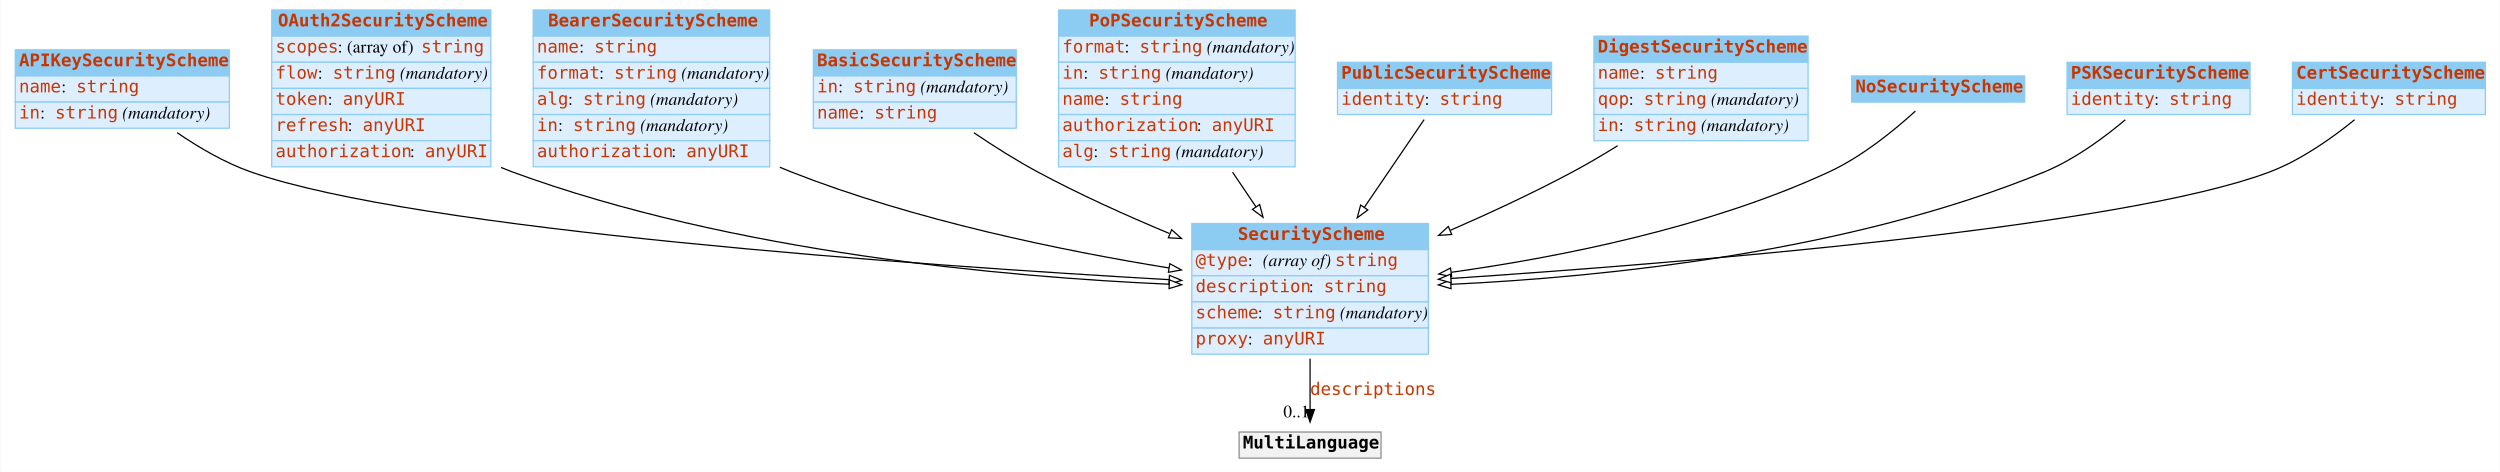
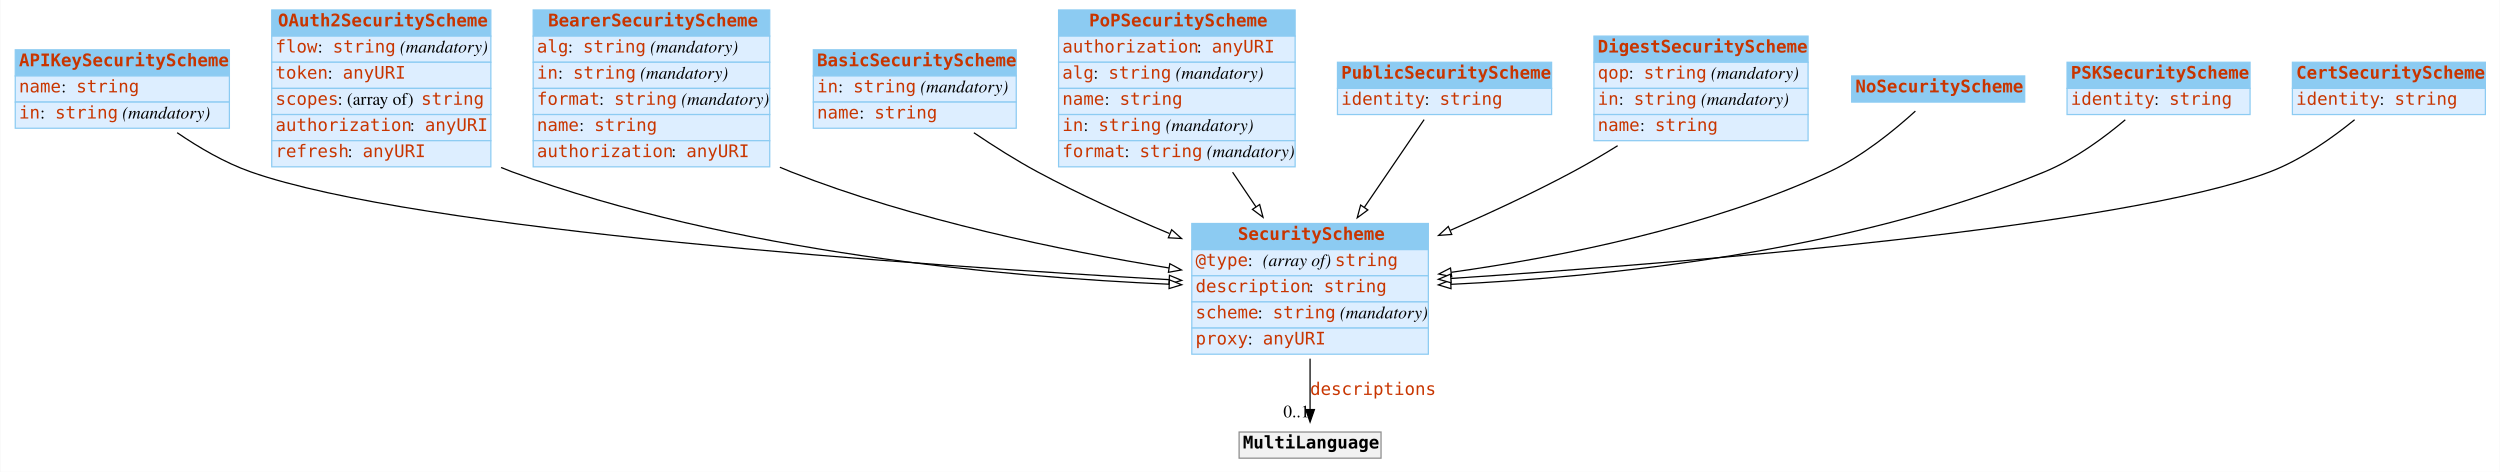
<svg xmlns="http://www.w3.org/2000/svg" width="2008pt" height="379pt" viewBox="0.00 0.00 2007.50 379.00">
  <g id="graph0" class="graph" transform="scale(1 1) rotate(0) translate(4 375)">
    <polygon fill="white" stroke="none" points="-4,4 -4,-375 2003.5,-375 2003.5,4 -4,4" />
    <g id="node1" class="node">
      <polygon fill="#8ccbf2" stroke="none" points="8,-314 8,-335 180,-335 180,-314 8,-314" />
      <polygon fill="none" stroke="#8ccbf2" points="8,-314 8,-335 180,-335 180,-314 8,-314" />
      <text text-anchor="start" x="11" y="-321.8" font-family="mono" font-weight="bold" font-size="14.00" fill="#c83500">APIKeySecurityScheme</text>
      <polygon fill="#ddeeff" stroke="none" points="8,-293 8,-314 180,-314 180,-293 8,-293" />
      <polygon fill="none" stroke="#8ccbf2" points="8,-293 8,-314 180,-314 180,-293 8,-293" />
      <text text-anchor="start" x="11" y="-300.8" font-family="mono" font-size="14.00" fill="#c83500">name</text>
      <text text-anchor="start" x="45" y="-300.8" font-family="Times,serif" font-size="14.00"> : </text>
      <text text-anchor="start" x="57" y="-300.8" font-family="mono" font-size="14.00" fill="#c83500">string</text>
      <polygon fill="#ddeeff" stroke="none" points="8,-272 8,-293 180,-293 180,-272 8,-272" />
      <polygon fill="none" stroke="#8ccbf2" points="8,-272 8,-293 180,-293 180,-272 8,-272" />
      <text text-anchor="start" x="11" y="-279.8" font-family="mono" font-size="14.00" fill="#c83500">in</text>
      <text text-anchor="start" x="28" y="-279.8" font-family="Times,serif" font-size="14.00"> : </text>
      <text text-anchor="start" x="40" y="-279.8" font-family="mono" font-size="14.00" fill="#c83500">string</text>
      <text text-anchor="start" x="90" y="-279.8" font-family="Times,serif" font-size="14.00"> </text>
      <text text-anchor="start" x="94" y="-279.8" font-family="Times,serif" font-style="italic" font-size="14.00">(mandatory)</text>
    </g>
    <g id="node3" class="node">
      <polygon fill="#8ccbf2" stroke="none" points="953,-174.5 953,-195.5 1143,-195.5 1143,-174.5 953,-174.5" />
      <polygon fill="none" stroke="#8ccbf2" points="953,-174.5 953,-195.5 1143,-195.5 1143,-174.5 953,-174.5" />
      <text text-anchor="start" x="990" y="-182.3" font-family="mono" font-weight="bold" font-size="14.00" fill="#c83500">SecurityScheme</text>
      <polygon fill="#ddeeff" stroke="none" points="953,-153.5 953,-174.5 1143,-174.5 1143,-153.5 953,-153.5" />
      <polygon fill="none" stroke="#8ccbf2" points="953,-153.5 953,-174.5 1143,-174.5 1143,-153.5 953,-153.5" />
      <text text-anchor="start" x="956" y="-161.3" font-family="mono" font-size="14.00" fill="#c83500">@type</text>
      <text text-anchor="start" x="998" y="-161.3" font-family="Times,serif" font-size="14.00"> : </text>
      <text text-anchor="start" x="1010" y="-161.3" font-family="Times,serif" font-style="italic" font-size="14.00">(array of) </text>
      <text text-anchor="start" x="1068" y="-161.3" font-family="mono" font-size="14.00" fill="#c83500">string</text>
      <polygon fill="#ddeeff" stroke="none" points="953,-132.5 953,-153.5 1143,-153.5 1143,-132.5 953,-132.5" />
      <polygon fill="none" stroke="#8ccbf2" points="953,-132.5 953,-153.5 1143,-153.5 1143,-132.5 953,-132.5" />
      <text text-anchor="start" x="956" y="-140.3" font-family="mono" font-size="14.00" fill="#c83500">description</text>
      <text text-anchor="start" x="1047" y="-140.3" font-family="Times,serif" font-size="14.00"> : </text>
      <text text-anchor="start" x="1059" y="-140.3" font-family="mono" font-size="14.00" fill="#c83500">string</text>
      <polygon fill="#ddeeff" stroke="none" points="953,-111.5 953,-132.5 1143,-132.5 1143,-111.5 953,-111.5" />
      <polygon fill="none" stroke="#8ccbf2" points="953,-111.5 953,-132.5 1143,-132.5 1143,-111.5 953,-111.5" />
      <text text-anchor="start" x="956" y="-119.3" font-family="mono" font-size="14.00" fill="#c83500">scheme</text>
      <text text-anchor="start" x="1006" y="-119.3" font-family="Times,serif" font-size="14.00"> : </text>
      <text text-anchor="start" x="1018" y="-119.3" font-family="mono" font-size="14.00" fill="#c83500">string</text>
      <text text-anchor="start" x="1068" y="-119.3" font-family="Times,serif" font-size="14.00"> </text>
      <text text-anchor="start" x="1072" y="-119.3" font-family="Times,serif" font-style="italic" font-size="14.00">(mandatory)</text>
      <polygon fill="#ddeeff" stroke="none" points="953,-90.5 953,-111.5 1143,-111.5 1143,-90.5 953,-90.5" />
      <polygon fill="none" stroke="#8ccbf2" points="953,-90.5 953,-111.5 1143,-111.5 1143,-90.5 953,-90.5" />
      <text text-anchor="start" x="956" y="-98.3" font-family="mono" font-size="14.00" fill="#c83500">proxy</text>
      <text text-anchor="start" x="998" y="-98.3" font-family="Times,serif" font-size="14.00"> : </text>
      <text text-anchor="start" x="1010" y="-98.3" font-family="mono" font-size="14.00" fill="#c83500">anyURI</text>
    </g>
    <g id="edge4" class="edge">
      <path fill="none" stroke="black" d="M138.037,-268.424C155.466,-256.499 176.27,-244.311 197,-237 330.28,-189.994 735.241,-161.777 934.632,-150.376" />
      <polygon fill="white" stroke="black" points="935.058,-153.858 944.843,-149.797 934.661,-146.869 935.058,-153.858" />
    </g>
    <g id="node2" class="node">
      <polygon fill="#8ccbf2" stroke="none" points="214,-346 214,-367 390,-367 390,-346 214,-346" />
      <polygon fill="none" stroke="#8ccbf2" points="214,-346 214,-367 390,-367 390,-346 214,-346" />
      <text text-anchor="start" x="219" y="-353.8" font-family="mono" font-weight="bold" font-size="14.00" fill="#c83500">OAuth2SecurityScheme</text>
      <polygon fill="#ddeeff" stroke="none" points="214,-325 214,-346 390,-346 390,-325 214,-325" />
      <polygon fill="none" stroke="#8ccbf2" points="214,-325 214,-346 390,-346 390,-325 214,-325" />
-       <text text-anchor="start" x="217" y="-332.8" font-family="mono" font-size="14.00" fill="#c83500">scopes</text>
-       <text text-anchor="start" x="267" y="-332.8" font-family="Times,serif" font-size="14.00"> : (array of) </text>
-       <text text-anchor="start" x="334" y="-332.8" font-family="mono" font-size="14.00" fill="#c83500">string</text>
+       <text text-anchor="start" x="217" y="-332.8" font-family="mono" font-size="14.00" fill="#c83500">flow</text>
+       <text text-anchor="start" x="251" y="-332.8" font-family="Times,serif" font-size="14.00"> : </text>
+       <text text-anchor="start" x="263" y="-332.8" font-family="mono" font-size="14.00" fill="#c83500">string</text>
+       <text text-anchor="start" x="313" y="-332.8" font-family="Times,serif" font-size="14.00"> </text>
+       <text text-anchor="start" x="317" y="-332.8" font-family="Times,serif" font-style="italic" font-size="14.00">(mandatory)</text>
      <polygon fill="#ddeeff" stroke="none" points="214,-304 214,-325 390,-325 390,-304 214,-304" />
      <polygon fill="none" stroke="#8ccbf2" points="214,-304 214,-325 390,-325 390,-304 214,-304" />
-       <text text-anchor="start" x="217" y="-311.8" font-family="mono" font-size="14.00" fill="#c83500">flow</text>
-       <text text-anchor="start" x="251" y="-311.8" font-family="Times,serif" font-size="14.00"> : </text>
-       <text text-anchor="start" x="263" y="-311.8" font-family="mono" font-size="14.00" fill="#c83500">string</text>
-       <text text-anchor="start" x="313" y="-311.8" font-family="Times,serif" font-size="14.00"> </text>
-       <text text-anchor="start" x="317" y="-311.8" font-family="Times,serif" font-style="italic" font-size="14.00">(mandatory)</text>
+       <text text-anchor="start" x="217" y="-311.8" font-family="mono" font-size="14.00" fill="#c83500">token</text>
+       <text text-anchor="start" x="259" y="-311.8" font-family="Times,serif" font-size="14.00"> : </text>
+       <text text-anchor="start" x="271" y="-311.8" font-family="mono" font-size="14.00" fill="#c83500">anyURI</text>
      <polygon fill="#ddeeff" stroke="none" points="214,-283 214,-304 390,-304 390,-283 214,-283" />
      <polygon fill="none" stroke="#8ccbf2" points="214,-283 214,-304 390,-304 390,-283 214,-283" />
-       <text text-anchor="start" x="217" y="-290.8" font-family="mono" font-size="14.00" fill="#c83500">token</text>
-       <text text-anchor="start" x="259" y="-290.8" font-family="Times,serif" font-size="14.00"> : </text>
-       <text text-anchor="start" x="271" y="-290.8" font-family="mono" font-size="14.00" fill="#c83500">anyURI</text>
+       <text text-anchor="start" x="217" y="-290.8" font-family="mono" font-size="14.00" fill="#c83500">scopes</text>
+       <text text-anchor="start" x="267" y="-290.8" font-family="Times,serif" font-size="14.00"> : (array of) </text>
+       <text text-anchor="start" x="334" y="-290.8" font-family="mono" font-size="14.00" fill="#c83500">string</text>
      <polygon fill="#ddeeff" stroke="none" points="214,-262 214,-283 390,-283 390,-262 214,-262" />
      <polygon fill="none" stroke="#8ccbf2" points="214,-262 214,-283 390,-283 390,-262 214,-262" />
-       <text text-anchor="start" x="217" y="-269.8" font-family="mono" font-size="14.00" fill="#c83500">refresh</text>
-       <text text-anchor="start" x="275" y="-269.8" font-family="Times,serif" font-size="14.00"> : </text>
-       <text text-anchor="start" x="287" y="-269.8" font-family="mono" font-size="14.00" fill="#c83500">anyURI</text>
+       <text text-anchor="start" x="217" y="-269.8" font-family="mono" font-size="14.00" fill="#c83500">authorization</text>
+       <text text-anchor="start" x="325" y="-269.8" font-family="Times,serif" font-size="14.00"> : </text>
+       <text text-anchor="start" x="337" y="-269.8" font-family="mono" font-size="14.00" fill="#c83500">anyURI</text>
      <polygon fill="#ddeeff" stroke="none" points="214,-241 214,-262 390,-262 390,-241 214,-241" />
      <polygon fill="none" stroke="#8ccbf2" points="214,-241 214,-262 390,-262 390,-241 214,-241" />
-       <text text-anchor="start" x="217" y="-248.8" font-family="mono" font-size="14.00" fill="#c83500">authorization</text>
-       <text text-anchor="start" x="325" y="-248.8" font-family="Times,serif" font-size="14.00"> : </text>
-       <text text-anchor="start" x="337" y="-248.8" font-family="mono" font-size="14.00" fill="#c83500">anyURI</text>
+       <text text-anchor="start" x="217" y="-248.8" font-family="mono" font-size="14.00" fill="#c83500">refresh</text>
+       <text text-anchor="start" x="275" y="-248.8" font-family="Times,serif" font-size="14.00"> : </text>
+       <text text-anchor="start" x="287" y="-248.8" font-family="mono" font-size="14.00" fill="#c83500">anyURI</text>
    </g>
    <g id="edge10" class="edge">
      <path fill="none" stroke="black" d="M398.204,-240.487C401.134,-239.244 404.07,-238.077 407,-237 583.91,-171.973 803.983,-152.445 934.836,-146.712" />
      <polygon fill="white" stroke="black" points="935.034,-150.206 944.879,-146.291 934.741,-143.213 935.034,-150.206" />
    </g>
    <g id="node12" class="node">
      <polygon fill="#f2f2f2" stroke="none" points="991,-7 991,-28 1105,-28 1105,-7 991,-7" />
      <polygon fill="none" stroke="#8c8c8c" points="991,-7 991,-28 1105,-28 1105,-7 991,-7" />
      <text text-anchor="start" x="994" y="-14.8" font-family="mono" font-weight="bold" font-size="14.00">MultiLanguage</text>
    </g>
    <g id="edge1" class="edge">
      <path fill="none" stroke="black" d="M1048,-86.892C1048,-72.775 1048,-58.225 1048,-46.234" />
      <polygon fill="black" stroke="black" points="1051.5,-46.026 1048,-36.026 1044.5,-46.026 1051.5,-46.026" />
      <text text-anchor="start" x="1048" y="-57.8" font-family="mono" font-size="14.00" fill="#c83500">descriptions</text>
      <text text-anchor="middle" x="1037" y="-39.826" font-family="Times,serif" font-size="14.00">0..1</text>
    </g>
    <g id="node4" class="node">
      <polygon fill="#8ccbf2" stroke="none" points="424,-346 424,-367 614,-367 614,-346 424,-346" />
      <polygon fill="none" stroke="#8ccbf2" points="424,-346 424,-367 614,-367 614,-346 424,-346" />
      <text text-anchor="start" x="436" y="-353.8" font-family="mono" font-weight="bold" font-size="14.00" fill="#c83500">BearerSecurityScheme</text>
      <polygon fill="#ddeeff" stroke="none" points="424,-325 424,-346 614,-346 614,-325 424,-325" />
      <polygon fill="none" stroke="#8ccbf2" points="424,-325 424,-346 614,-346 614,-325 424,-325" />
-       <text text-anchor="start" x="427" y="-332.8" font-family="mono" font-size="14.00" fill="#c83500">name</text>
-       <text text-anchor="start" x="461" y="-332.8" font-family="Times,serif" font-size="14.00"> : </text>
-       <text text-anchor="start" x="473" y="-332.8" font-family="mono" font-size="14.00" fill="#c83500">string</text>
+       <text text-anchor="start" x="427" y="-332.8" font-family="mono" font-size="14.00" fill="#c83500">alg</text>
+       <text text-anchor="start" x="452" y="-332.8" font-family="Times,serif" font-size="14.00"> : </text>
+       <text text-anchor="start" x="464" y="-332.8" font-family="mono" font-size="14.00" fill="#c83500">string</text>
+       <text text-anchor="start" x="514" y="-332.8" font-family="Times,serif" font-size="14.00"> </text>
+       <text text-anchor="start" x="518" y="-332.8" font-family="Times,serif" font-style="italic" font-size="14.00">(mandatory)</text>
      <polygon fill="#ddeeff" stroke="none" points="424,-304 424,-325 614,-325 614,-304 424,-304" />
      <polygon fill="none" stroke="#8ccbf2" points="424,-304 424,-325 614,-325 614,-304 424,-304" />
-       <text text-anchor="start" x="427" y="-311.8" font-family="mono" font-size="14.00" fill="#c83500">format</text>
-       <text text-anchor="start" x="477" y="-311.8" font-family="Times,serif" font-size="14.00"> : </text>
-       <text text-anchor="start" x="489" y="-311.8" font-family="mono" font-size="14.00" fill="#c83500">string</text>
-       <text text-anchor="start" x="539" y="-311.8" font-family="Times,serif" font-size="14.00"> </text>
-       <text text-anchor="start" x="543" y="-311.8" font-family="Times,serif" font-style="italic" font-size="14.00">(mandatory)</text>
+       <text text-anchor="start" x="427" y="-311.8" font-family="mono" font-size="14.00" fill="#c83500">in</text>
+       <text text-anchor="start" x="444" y="-311.8" font-family="Times,serif" font-size="14.00"> : </text>
+       <text text-anchor="start" x="456" y="-311.8" font-family="mono" font-size="14.00" fill="#c83500">string</text>
+       <text text-anchor="start" x="506" y="-311.8" font-family="Times,serif" font-size="14.00"> </text>
+       <text text-anchor="start" x="510" y="-311.8" font-family="Times,serif" font-style="italic" font-size="14.00">(mandatory)</text>
      <polygon fill="#ddeeff" stroke="none" points="424,-283 424,-304 614,-304 614,-283 424,-283" />
      <polygon fill="none" stroke="#8ccbf2" points="424,-283 424,-304 614,-304 614,-283 424,-283" />
-       <text text-anchor="start" x="427" y="-290.8" font-family="mono" font-size="14.00" fill="#c83500">alg</text>
-       <text text-anchor="start" x="452" y="-290.8" font-family="Times,serif" font-size="14.00"> : </text>
-       <text text-anchor="start" x="464" y="-290.8" font-family="mono" font-size="14.00" fill="#c83500">string</text>
-       <text text-anchor="start" x="514" y="-290.8" font-family="Times,serif" font-size="14.00"> </text>
-       <text text-anchor="start" x="518" y="-290.8" font-family="Times,serif" font-style="italic" font-size="14.00">(mandatory)</text>
+       <text text-anchor="start" x="427" y="-290.8" font-family="mono" font-size="14.00" fill="#c83500">format</text>
+       <text text-anchor="start" x="477" y="-290.8" font-family="Times,serif" font-size="14.00"> : </text>
+       <text text-anchor="start" x="489" y="-290.8" font-family="mono" font-size="14.00" fill="#c83500">string</text>
+       <text text-anchor="start" x="539" y="-290.8" font-family="Times,serif" font-size="14.00"> </text>
+       <text text-anchor="start" x="543" y="-290.8" font-family="Times,serif" font-style="italic" font-size="14.00">(mandatory)</text>
      <polygon fill="#ddeeff" stroke="none" points="424,-262 424,-283 614,-283 614,-262 424,-262" />
      <polygon fill="none" stroke="#8ccbf2" points="424,-262 424,-283 614,-283 614,-262 424,-262" />
-       <text text-anchor="start" x="427" y="-269.8" font-family="mono" font-size="14.00" fill="#c83500">in</text>
-       <text text-anchor="start" x="444" y="-269.8" font-family="Times,serif" font-size="14.00"> : </text>
-       <text text-anchor="start" x="456" y="-269.8" font-family="mono" font-size="14.00" fill="#c83500">string</text>
-       <text text-anchor="start" x="506" y="-269.8" font-family="Times,serif" font-size="14.00"> </text>
-       <text text-anchor="start" x="510" y="-269.8" font-family="Times,serif" font-style="italic" font-size="14.00">(mandatory)</text>
+       <text text-anchor="start" x="427" y="-269.8" font-family="mono" font-size="14.00" fill="#c83500">name</text>
+       <text text-anchor="start" x="461" y="-269.8" font-family="Times,serif" font-size="14.00"> : </text>
+       <text text-anchor="start" x="473" y="-269.8" font-family="mono" font-size="14.00" fill="#c83500">string</text>
      <polygon fill="#ddeeff" stroke="none" points="424,-241 424,-262 614,-262 614,-241 424,-241" />
      <polygon fill="none" stroke="#8ccbf2" points="424,-241 424,-262 614,-262 614,-241 424,-241" />
      <text text-anchor="start" x="427" y="-248.8" font-family="mono" font-size="14.00" fill="#c83500">authorization</text>
      <text text-anchor="start" x="535" y="-248.8" font-family="Times,serif" font-size="14.00"> : </text>
      <text text-anchor="start" x="547" y="-248.8" font-family="mono" font-size="14.00" fill="#c83500">anyURI</text>
    </g>
    <g id="edge6" class="edge">
      <path fill="none" stroke="black" d="M622.151,-240.676C625.107,-239.388 628.06,-238.158 631,-237 730.048,-197.967 849.15,-173.622 934.662,-159.767" />
      <polygon fill="white" stroke="black" points="935.336,-163.204 944.658,-158.171 934.231,-156.292 935.336,-163.204" />
    </g>
    <g id="node5" class="node">
      <polygon fill="#8ccbf2" stroke="none" points="649,-314 649,-335 812,-335 812,-314 649,-314" />
      <polygon fill="none" stroke="#8ccbf2" points="649,-314 649,-335 812,-335 812,-314 649,-314" />
      <text text-anchor="start" x="652" y="-321.8" font-family="mono" font-weight="bold" font-size="14.00" fill="#c83500">BasicSecurityScheme</text>
      <polygon fill="#ddeeff" stroke="none" points="649,-293 649,-314 812,-314 812,-293 649,-293" />
      <polygon fill="none" stroke="#8ccbf2" points="649,-293 649,-314 812,-314 812,-293 649,-293" />
      <text text-anchor="start" x="652" y="-300.8" font-family="mono" font-size="14.00" fill="#c83500">in</text>
      <text text-anchor="start" x="669" y="-300.8" font-family="Times,serif" font-size="14.00"> : </text>
      <text text-anchor="start" x="681" y="-300.8" font-family="mono" font-size="14.00" fill="#c83500">string</text>
      <text text-anchor="start" x="731" y="-300.8" font-family="Times,serif" font-size="14.00"> </text>
      <text text-anchor="start" x="735" y="-300.8" font-family="Times,serif" font-style="italic" font-size="14.00">(mandatory)</text>
      <polygon fill="#ddeeff" stroke="none" points="649,-272 649,-293 812,-293 812,-272 649,-272" />
      <polygon fill="none" stroke="#8ccbf2" points="649,-272 649,-293 812,-293 812,-272 649,-272" />
      <text text-anchor="start" x="652" y="-279.8" font-family="mono" font-size="14.00" fill="#c83500">name</text>
      <text text-anchor="start" x="686" y="-279.8" font-family="Times,serif" font-size="14.00"> : </text>
      <text text-anchor="start" x="698" y="-279.8" font-family="mono" font-size="14.00" fill="#c83500">string</text>
    </g>
    <g id="edge9" class="edge">
      <path fill="none" stroke="black" d="M777.967,-268.388C793.823,-257.668 811.812,-246.253 829,-237 862.551,-218.939 900.385,-201.875 935.049,-187.437" />
      <polygon fill="white" stroke="black" points="936.829,-190.489 944.735,-183.436 934.157,-184.019 936.829,-190.489" />
    </g>
    <g id="node6" class="node">
      <polygon fill="#8ccbf2" stroke="none" points="846,-346 846,-367 1036,-367 1036,-346 846,-346" />
      <polygon fill="none" stroke="#8ccbf2" points="846,-346 846,-367 1036,-367 1036,-346 846,-346" />
      <text text-anchor="start" x="870.5" y="-353.8" font-family="mono" font-weight="bold" font-size="14.00" fill="#c83500">PoPSecurityScheme</text>
      <polygon fill="#ddeeff" stroke="none" points="846,-325 846,-346 1036,-346 1036,-325 846,-325" />
      <polygon fill="none" stroke="#8ccbf2" points="846,-325 846,-346 1036,-346 1036,-325 846,-325" />
-       <text text-anchor="start" x="849" y="-332.8" font-family="mono" font-size="14.00" fill="#c83500">format</text>
-       <text text-anchor="start" x="899" y="-332.8" font-family="Times,serif" font-size="14.00"> : </text>
-       <text text-anchor="start" x="911" y="-332.8" font-family="mono" font-size="14.00" fill="#c83500">string</text>
-       <text text-anchor="start" x="961" y="-332.8" font-family="Times,serif" font-size="14.00"> </text>
-       <text text-anchor="start" x="965" y="-332.8" font-family="Times,serif" font-style="italic" font-size="14.00">(mandatory)</text>
+       <text text-anchor="start" x="849" y="-332.8" font-family="mono" font-size="14.00" fill="#c83500">authorization</text>
+       <text text-anchor="start" x="957" y="-332.8" font-family="Times,serif" font-size="14.00"> : </text>
+       <text text-anchor="start" x="969" y="-332.8" font-family="mono" font-size="14.00" fill="#c83500">anyURI</text>
      <polygon fill="#ddeeff" stroke="none" points="846,-304 846,-325 1036,-325 1036,-304 846,-304" />
      <polygon fill="none" stroke="#8ccbf2" points="846,-304 846,-325 1036,-325 1036,-304 846,-304" />
-       <text text-anchor="start" x="849" y="-311.8" font-family="mono" font-size="14.00" fill="#c83500">in</text>
-       <text text-anchor="start" x="866" y="-311.8" font-family="Times,serif" font-size="14.00"> : </text>
-       <text text-anchor="start" x="878" y="-311.8" font-family="mono" font-size="14.00" fill="#c83500">string</text>
-       <text text-anchor="start" x="928" y="-311.8" font-family="Times,serif" font-size="14.00"> </text>
-       <text text-anchor="start" x="932" y="-311.8" font-family="Times,serif" font-style="italic" font-size="14.00">(mandatory)</text>
+       <text text-anchor="start" x="849" y="-311.8" font-family="mono" font-size="14.00" fill="#c83500">alg</text>
+       <text text-anchor="start" x="874" y="-311.8" font-family="Times,serif" font-size="14.00"> : </text>
+       <text text-anchor="start" x="886" y="-311.8" font-family="mono" font-size="14.00" fill="#c83500">string</text>
+       <text text-anchor="start" x="936" y="-311.8" font-family="Times,serif" font-size="14.00"> </text>
+       <text text-anchor="start" x="940" y="-311.8" font-family="Times,serif" font-style="italic" font-size="14.00">(mandatory)</text>
      <polygon fill="#ddeeff" stroke="none" points="846,-283 846,-304 1036,-304 1036,-283 846,-283" />
      <polygon fill="none" stroke="#8ccbf2" points="846,-283 846,-304 1036,-304 1036,-283 846,-283" />
      <text text-anchor="start" x="849" y="-290.8" font-family="mono" font-size="14.00" fill="#c83500">name</text>
      <text text-anchor="start" x="883" y="-290.8" font-family="Times,serif" font-size="14.00"> : </text>
      <text text-anchor="start" x="895" y="-290.8" font-family="mono" font-size="14.00" fill="#c83500">string</text>
      <polygon fill="#ddeeff" stroke="none" points="846,-262 846,-283 1036,-283 1036,-262 846,-262" />
      <polygon fill="none" stroke="#8ccbf2" points="846,-262 846,-283 1036,-283 1036,-262 846,-262" />
-       <text text-anchor="start" x="849" y="-269.8" font-family="mono" font-size="14.00" fill="#c83500">authorization</text>
-       <text text-anchor="start" x="957" y="-269.8" font-family="Times,serif" font-size="14.00"> : </text>
-       <text text-anchor="start" x="969" y="-269.8" font-family="mono" font-size="14.00" fill="#c83500">anyURI</text>
+       <text text-anchor="start" x="849" y="-269.8" font-family="mono" font-size="14.00" fill="#c83500">in</text>
+       <text text-anchor="start" x="866" y="-269.8" font-family="Times,serif" font-size="14.00"> : </text>
+       <text text-anchor="start" x="878" y="-269.8" font-family="mono" font-size="14.00" fill="#c83500">string</text>
+       <text text-anchor="start" x="928" y="-269.8" font-family="Times,serif" font-size="14.00"> </text>
+       <text text-anchor="start" x="932" y="-269.8" font-family="Times,serif" font-style="italic" font-size="14.00">(mandatory)</text>
      <polygon fill="#ddeeff" stroke="none" points="846,-241 846,-262 1036,-262 1036,-241 846,-241" />
      <polygon fill="none" stroke="#8ccbf2" points="846,-241 846,-262 1036,-262 1036,-241 846,-241" />
-       <text text-anchor="start" x="849" y="-248.8" font-family="mono" font-size="14.00" fill="#c83500">alg</text>
-       <text text-anchor="start" x="874" y="-248.8" font-family="Times,serif" font-size="14.00"> : </text>
-       <text text-anchor="start" x="886" y="-248.8" font-family="mono" font-size="14.00" fill="#c83500">string</text>
-       <text text-anchor="start" x="936" y="-248.8" font-family="Times,serif" font-size="14.00"> </text>
-       <text text-anchor="start" x="940" y="-248.8" font-family="Times,serif" font-style="italic" font-size="14.00">(mandatory)</text>
+       <text text-anchor="start" x="849" y="-248.8" font-family="mono" font-size="14.00" fill="#c83500">format</text>
+       <text text-anchor="start" x="899" y="-248.8" font-family="Times,serif" font-size="14.00"> : </text>
+       <text text-anchor="start" x="911" y="-248.8" font-family="mono" font-size="14.00" fill="#c83500">string</text>
+       <text text-anchor="start" x="961" y="-248.8" font-family="Times,serif" font-size="14.00"> </text>
+       <text text-anchor="start" x="965" y="-248.8" font-family="Times,serif" font-style="italic" font-size="14.00">(mandatory)</text>
    </g>
    <g id="edge5" class="edge">
      <path fill="none" stroke="black" d="M985.758,-236.7C991.984,-227.477 998.372,-218.014 1004.57,-208.829" />
      <polygon fill="white" stroke="black" points="1007.51,-210.732 1010.21,-200.486 1001.71,-206.816 1007.51,-210.732" />
    </g>
    <g id="node7" class="node">
      <polygon fill="#8ccbf2" stroke="none" points="1070,-304 1070,-325 1242,-325 1242,-304 1070,-304" />
      <polygon fill="none" stroke="#8ccbf2" points="1070,-304 1070,-325 1242,-325 1242,-304 1070,-304" />
      <text text-anchor="start" x="1073" y="-311.8" font-family="mono" font-weight="bold" font-size="14.00" fill="#c83500">PublicSecurityScheme</text>
      <polygon fill="#ddeeff" stroke="none" points="1070,-283 1070,-304 1242,-304 1242,-283 1070,-283" />
      <polygon fill="none" stroke="#8ccbf2" points="1070,-283 1070,-304 1242,-304 1242,-283 1070,-283" />
      <text text-anchor="start" x="1073" y="-290.8" font-family="mono" font-size="14.00" fill="#c83500">identity</text>
      <text text-anchor="start" x="1140" y="-290.8" font-family="Times,serif" font-size="14.00"> : </text>
      <text text-anchor="start" x="1152" y="-290.8" font-family="mono" font-size="14.00" fill="#c83500">string</text>
    </g>
    <g id="edge8" class="edge">
      <path fill="none" stroke="black" d="M1139.6,-278.927C1126.82,-260.176 1108.47,-233.243 1091.54,-208.402" />
      <polygon fill="white" stroke="black" points="1094.39,-206.366 1085.87,-200.073 1088.61,-210.308 1094.39,-206.366" />
    </g>
    <g id="node8" class="node">
      <polygon fill="#8ccbf2" stroke="none" points="1276,-325 1276,-346 1448,-346 1448,-325 1276,-325" />
      <polygon fill="none" stroke="#8ccbf2" points="1276,-325 1276,-346 1448,-346 1448,-325 1276,-325" />
      <text text-anchor="start" x="1279" y="-332.8" font-family="mono" font-weight="bold" font-size="14.00" fill="#c83500">DigestSecurityScheme</text>
      <polygon fill="#ddeeff" stroke="none" points="1276,-304 1276,-325 1448,-325 1448,-304 1276,-304" />
      <polygon fill="none" stroke="#8ccbf2" points="1276,-304 1276,-325 1448,-325 1448,-304 1276,-304" />
-       <text text-anchor="start" x="1279" y="-311.8" font-family="mono" font-size="14.00" fill="#c83500">name</text>
-       <text text-anchor="start" x="1313" y="-311.8" font-family="Times,serif" font-size="14.00"> : </text>
-       <text text-anchor="start" x="1325" y="-311.8" font-family="mono" font-size="14.00" fill="#c83500">string</text>
+       <text text-anchor="start" x="1279" y="-311.8" font-family="mono" font-size="14.00" fill="#c83500">qop</text>
+       <text text-anchor="start" x="1304" y="-311.8" font-family="Times,serif" font-size="14.00"> : </text>
+       <text text-anchor="start" x="1316" y="-311.8" font-family="mono" font-size="14.00" fill="#c83500">string</text>
+       <text text-anchor="start" x="1366" y="-311.8" font-family="Times,serif" font-size="14.00"> </text>
+       <text text-anchor="start" x="1370" y="-311.8" font-family="Times,serif" font-style="italic" font-size="14.00">(mandatory)</text>
      <polygon fill="#ddeeff" stroke="none" points="1276,-283 1276,-304 1448,-304 1448,-283 1276,-283" />
      <polygon fill="none" stroke="#8ccbf2" points="1276,-283 1276,-304 1448,-304 1448,-283 1276,-283" />
-       <text text-anchor="start" x="1279" y="-290.8" font-family="mono" font-size="14.00" fill="#c83500">qop</text>
-       <text text-anchor="start" x="1304" y="-290.8" font-family="Times,serif" font-size="14.00"> : </text>
-       <text text-anchor="start" x="1316" y="-290.8" font-family="mono" font-size="14.00" fill="#c83500">string</text>
-       <text text-anchor="start" x="1366" y="-290.8" font-family="Times,serif" font-size="14.00"> </text>
-       <text text-anchor="start" x="1370" y="-290.8" font-family="Times,serif" font-style="italic" font-size="14.00">(mandatory)</text>
+       <text text-anchor="start" x="1279" y="-290.8" font-family="mono" font-size="14.00" fill="#c83500">in</text>
+       <text text-anchor="start" x="1296" y="-290.8" font-family="Times,serif" font-size="14.00"> : </text>
+       <text text-anchor="start" x="1308" y="-290.8" font-family="mono" font-size="14.00" fill="#c83500">string</text>
+       <text text-anchor="start" x="1358" y="-290.8" font-family="Times,serif" font-size="14.00"> </text>
+       <text text-anchor="start" x="1362" y="-290.8" font-family="Times,serif" font-style="italic" font-size="14.00">(mandatory)</text>
      <polygon fill="#ddeeff" stroke="none" points="1276,-262 1276,-283 1448,-283 1448,-262 1276,-262" />
      <polygon fill="none" stroke="#8ccbf2" points="1276,-262 1276,-283 1448,-283 1448,-262 1276,-262" />
-       <text text-anchor="start" x="1279" y="-269.8" font-family="mono" font-size="14.00" fill="#c83500">in</text>
-       <text text-anchor="start" x="1296" y="-269.8" font-family="Times,serif" font-size="14.00"> : </text>
-       <text text-anchor="start" x="1308" y="-269.8" font-family="mono" font-size="14.00" fill="#c83500">string</text>
-       <text text-anchor="start" x="1358" y="-269.8" font-family="Times,serif" font-size="14.00"> </text>
-       <text text-anchor="start" x="1362" y="-269.8" font-family="Times,serif" font-style="italic" font-size="14.00">(mandatory)</text>
+       <text text-anchor="start" x="1279" y="-269.8" font-family="mono" font-size="14.00" fill="#c83500">name</text>
+       <text text-anchor="start" x="1313" y="-269.8" font-family="Times,serif" font-size="14.00"> : </text>
+       <text text-anchor="start" x="1325" y="-269.8" font-family="mono" font-size="14.00" fill="#c83500">string</text>
    </g>
    <g id="edge7" class="edge">
      <path fill="none" stroke="black" d="M1295.04,-257.965C1283.22,-250.633 1270.89,-243.365 1259,-237 1227.79,-220.291 1192.94,-204.079 1160.69,-190.017" />
      <polygon fill="white" stroke="black" points="1161.79,-186.68 1151.22,-185.917 1159.01,-193.103 1161.79,-186.68" />
    </g>
    <g id="node9" class="node">
      <polygon fill="#8ccbf2" stroke="none" points="1483,-293 1483,-314 1622,-314 1622,-293 1483,-293" />
      <polygon fill="none" stroke="#8ccbf2" points="1483,-293 1483,-314 1622,-314 1622,-293 1483,-293" />
      <text text-anchor="start" x="1486" y="-300.8" font-family="mono" font-weight="bold" font-size="14.00" fill="#c83500">NoSecurityScheme</text>
    </g>
    <g id="edge3" class="edge">
      <path fill="none" stroke="black" d="M1534.19,-285.759C1517.6,-270.66 1491.49,-249.268 1465,-237 1367.91,-192.042 1247.79,-168.378 1161.45,-156.287" />
      <polygon fill="white" stroke="black" points="1161.74,-152.794 1151.36,-154.904 1160.79,-159.729 1161.74,-152.794" />
    </g>
    <g id="node10" class="node">
      <polygon fill="#8ccbf2" stroke="none" points="1656,-304 1656,-325 1803,-325 1803,-304 1656,-304" />
      <polygon fill="none" stroke="#8ccbf2" points="1656,-304 1656,-325 1803,-325 1803,-304 1656,-304" />
      <text text-anchor="start" x="1659" y="-311.8" font-family="mono" font-weight="bold" font-size="14.00" fill="#c83500">PSKSecurityScheme</text>
      <polygon fill="#ddeeff" stroke="none" points="1656,-283 1656,-304 1803,-304 1803,-283 1656,-283" />
      <polygon fill="none" stroke="#8ccbf2" points="1656,-283 1656,-304 1803,-304 1803,-283 1656,-283" />
      <text text-anchor="start" x="1659" y="-290.8" font-family="mono" font-size="14.00" fill="#c83500">identity</text>
      <text text-anchor="start" x="1726" y="-290.8" font-family="Times,serif" font-size="14.00"> : </text>
      <text text-anchor="start" x="1738" y="-290.8" font-family="mono" font-size="14.00" fill="#c83500">string</text>
    </g>
    <g id="edge2" class="edge">
      <path fill="none" stroke="black" d="M1702.78,-278.792C1685.62,-264.332 1661.99,-246.904 1638,-237 1480.93,-172.16 1283.16,-152.43 1161.17,-146.625" />
      <polygon fill="white" stroke="black" points="1161.21,-143.124 1151.07,-146.168 1160.9,-150.117 1161.21,-143.124" />
    </g>
    <g id="node11" class="node">
      <polygon fill="#8ccbf2" stroke="none" points="1837,-304 1837,-325 1992,-325 1992,-304 1837,-304" />
      <polygon fill="none" stroke="#8ccbf2" points="1837,-304 1837,-325 1992,-325 1992,-304 1837,-304" />
      <text text-anchor="start" x="1840" y="-311.8" font-family="mono" font-weight="bold" font-size="14.00" fill="#c83500">CertSecurityScheme</text>
      <polygon fill="#ddeeff" stroke="none" points="1837,-283 1837,-304 1992,-304 1992,-283 1837,-283" />
      <polygon fill="none" stroke="#8ccbf2" points="1837,-283 1837,-304 1992,-304 1992,-283 1837,-283" />
      <text text-anchor="start" x="1840" y="-290.8" font-family="mono" font-size="14.00" fill="#c83500">identity</text>
      <text text-anchor="start" x="1907" y="-290.8" font-family="Times,serif" font-size="14.00"> : </text>
      <text text-anchor="start" x="1919" y="-290.8" font-family="mono" font-size="14.00" fill="#c83500">string</text>
    </g>
    <g id="edge11" class="edge">
      <path fill="none" stroke="black" d="M1886.98,-278.834C1869,-264.198 1844.15,-246.563 1819,-237 1701.37,-192.281 1345.27,-163.592 1161.08,-151.336" />
      <polygon fill="white" stroke="black" points="1161.3,-147.843 1151.09,-150.676 1160.83,-154.828 1161.3,-147.843" />
    </g>
  </g>
</svg>
